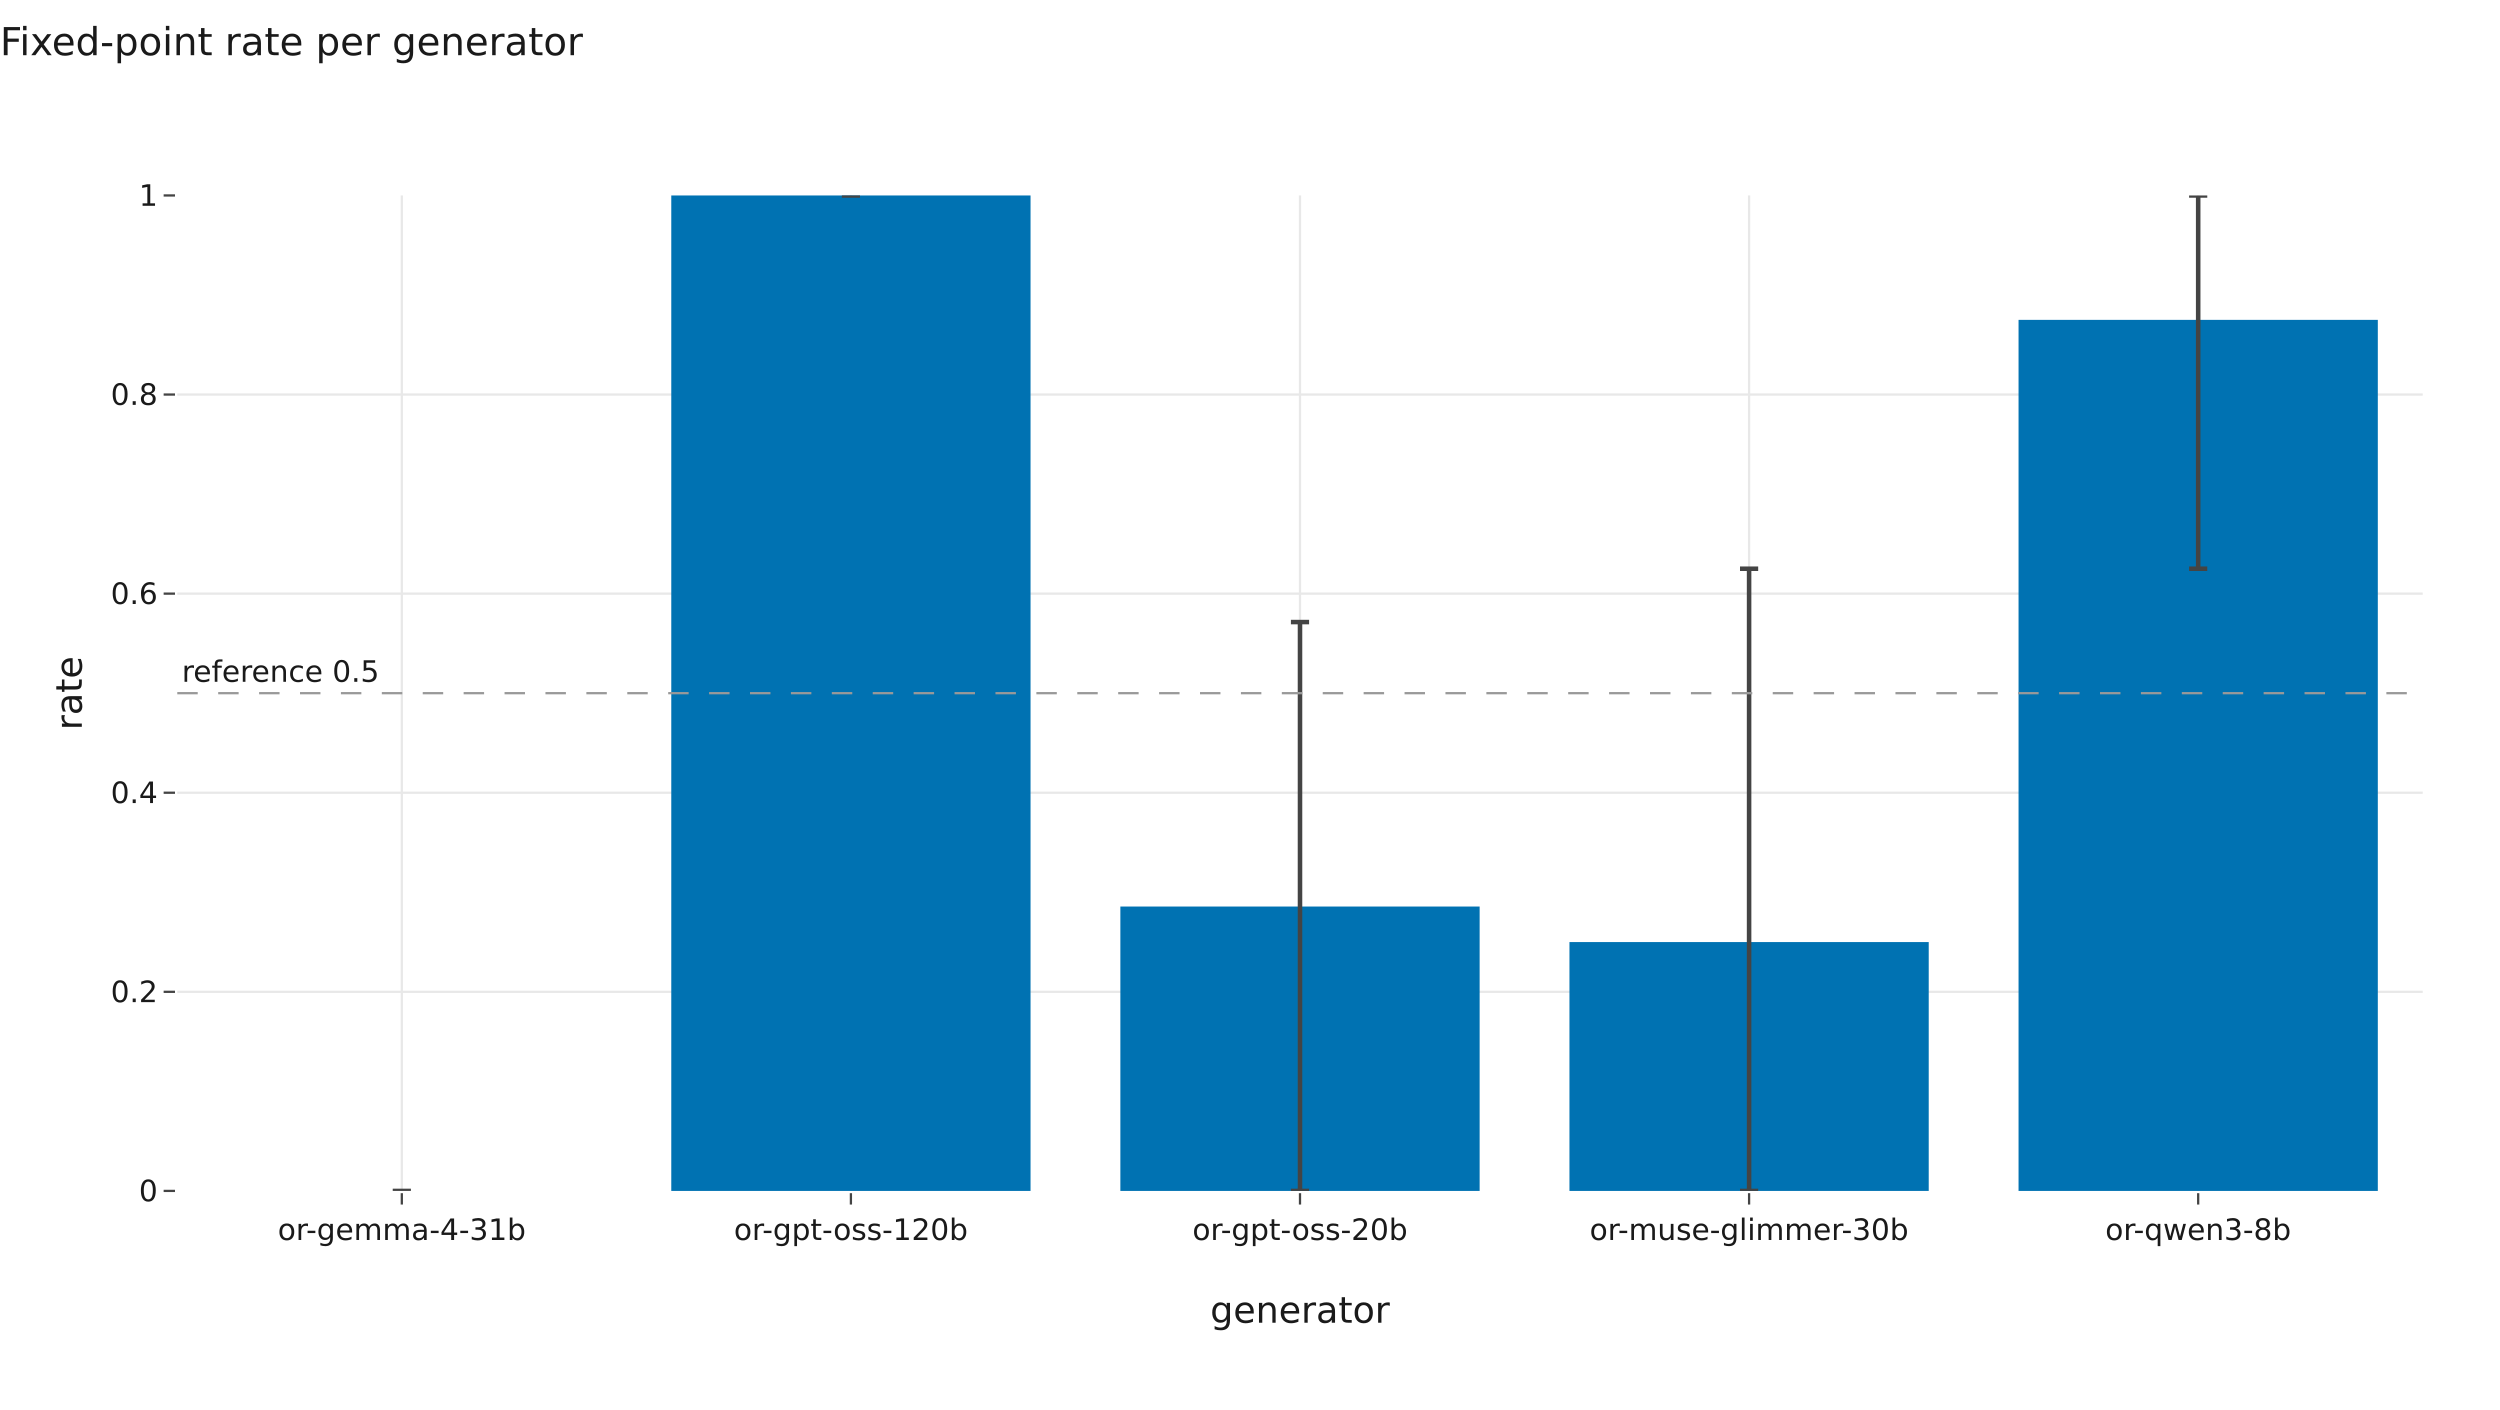
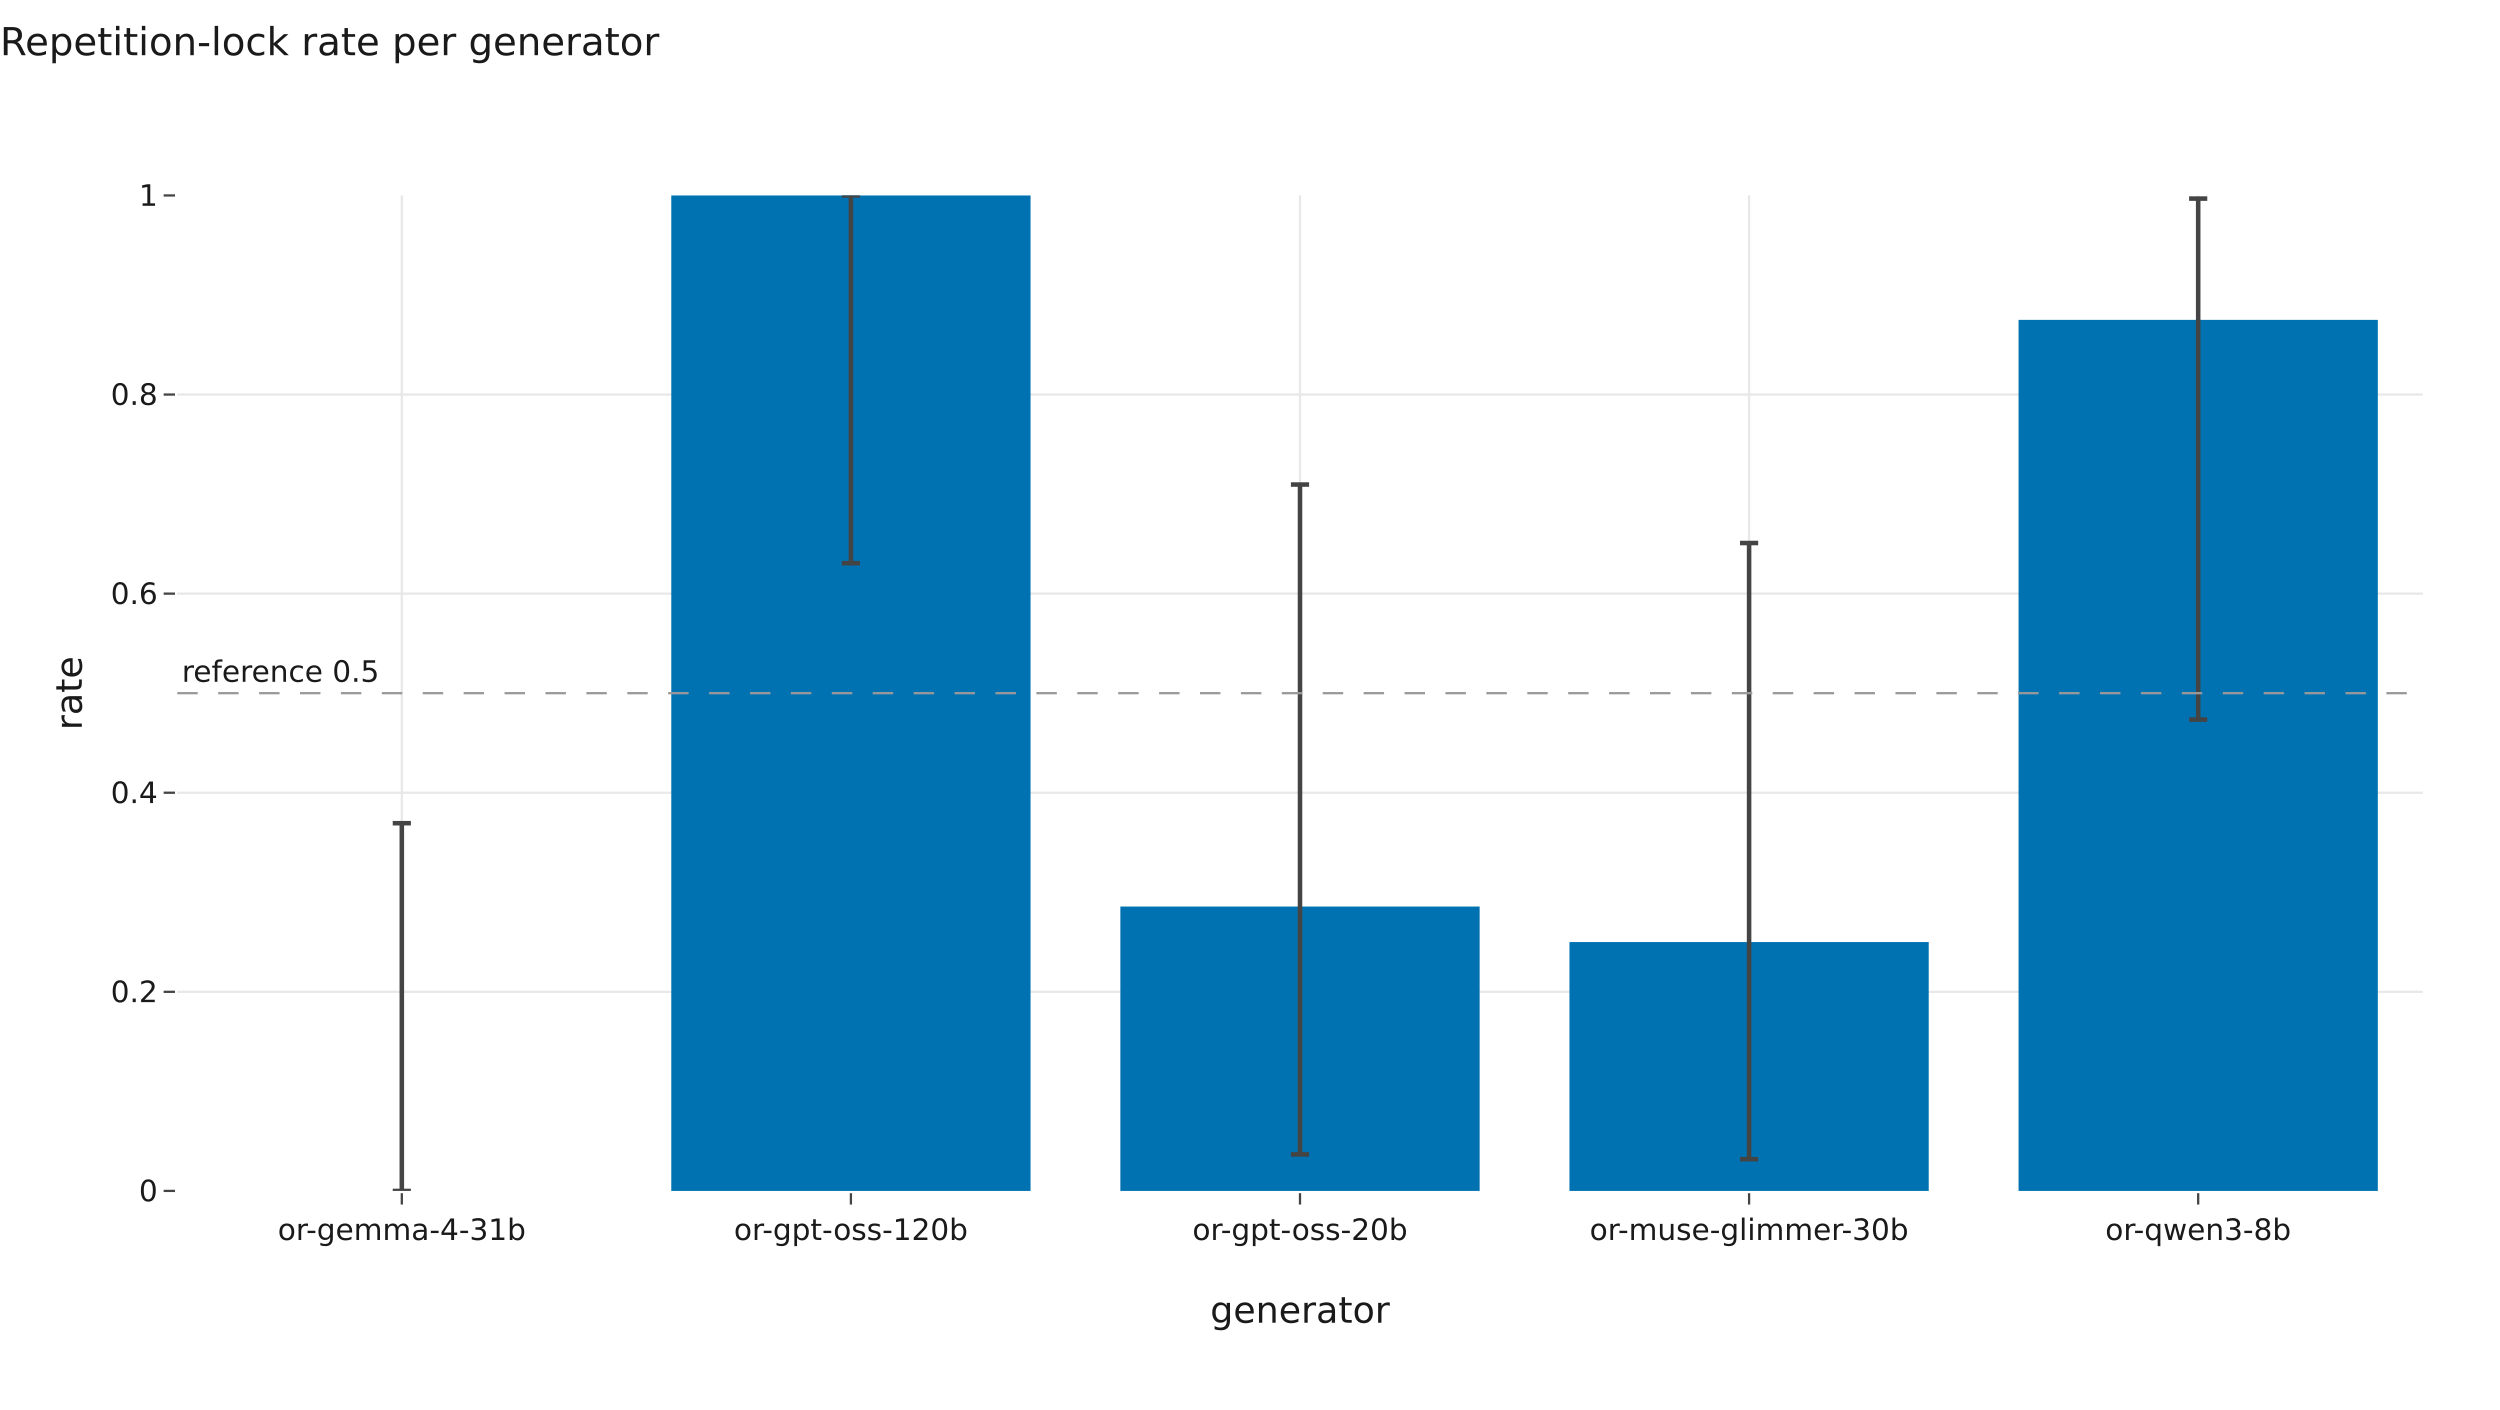
<svg xmlns="http://www.w3.org/2000/svg" class="main-svg" width="2200" height="1240" style="" viewBox="0 0 1100 620">
  <rect x="0" y="0" width="1100" height="620" style="fill: rgb(255, 255, 255); fill-opacity: 1;" />
-   <defs id="defs-a1fd08">
+   <defs id="defs-ce9379">
    <g class="clips">
-       <clipPath id="clipa1fd08xyplot" class="plotclip">
+       <clipPath id="clipce9379xyplot" class="plotclip">
        <rect width="988" height="438" />
      </clipPath>
-       <clipPath class="axesclip" id="clipa1fd08x">
+       <clipPath class="axesclip" id="clipce9379x">
        <rect x="78" y="0" width="988" height="620" />
      </clipPath>
-       <clipPath class="axesclip" id="clipa1fd08y">
+       <clipPath class="axesclip" id="clipce9379y">
        <rect x="0" y="86" width="1100" height="438" />
      </clipPath>
-       <clipPath class="axesclip" id="clipa1fd08xy">
+       <clipPath class="axesclip" id="clipce9379xy">
        <rect x="78" y="86" width="988" height="438" />
      </clipPath>
    </g>
    <g class="gradients" />
    <g class="patterns" />
  </defs>
  <g class="bglayer" />
  <g class="layer-below">
    <g class="imagelayer" />
    <g class="shapelayer" />
  </g>
  <g class="cartesianlayer">
    <g class="subplot xy">
      <g class="layer-subplot">
        <g class="shapelayer" />
        <g class="imagelayer" />
      </g>
      <g class="minor-gridlayer">
        <g class="x" />
        <g class="y" />
      </g>
      <g class="gridlayer">
        <g class="x">
          <path class="xgrid crisp" transform="translate(176.8,0)" d="M0,86v438" style="stroke: rgb(232, 232, 232); stroke-opacity: 1; stroke-width: 1px;" />
          <path class="xgrid crisp" transform="translate(374.4,0)" d="M0,86v438" style="stroke: rgb(232, 232, 232); stroke-opacity: 1; stroke-width: 1px;" />
          <path class="xgrid crisp" transform="translate(572,0)" d="M0,86v438" style="stroke: rgb(232, 232, 232); stroke-opacity: 1; stroke-width: 1px;" />
          <path class="xgrid crisp" transform="translate(769.6,0)" d="M0,86v438" style="stroke: rgb(232, 232, 232); stroke-opacity: 1; stroke-width: 1px;" />
          <path class="xgrid crisp" transform="translate(967.2,0)" d="M0,86v438" style="stroke: rgb(232, 232, 232); stroke-opacity: 1; stroke-width: 1px;" />
        </g>
        <g class="y">
          <path class="ygrid crisp" transform="translate(0,436.4)" d="M78,0h988" style="stroke: rgb(232, 232, 232); stroke-opacity: 1; stroke-width: 1px;" />
          <path class="ygrid crisp" transform="translate(0,348.8)" d="M78,0h988" style="stroke: rgb(232, 232, 232); stroke-opacity: 1; stroke-width: 1px;" />
          <path class="ygrid crisp" transform="translate(0,261.2)" d="M78,0h988" style="stroke: rgb(232, 232, 232); stroke-opacity: 1; stroke-width: 1px;" />
          <path class="ygrid crisp" transform="translate(0,173.6)" d="M78,0h988" style="stroke: rgb(232, 232, 232); stroke-opacity: 1; stroke-width: 1px;" />
        </g>
      </g>
      <g class="zerolinelayer" />
      <g class="layer-between">
        <g class="shapelayer" />
        <g class="imagelayer" />
      </g>
      <path class="xlines-below" />
      <path class="ylines-below" />
      <g class="overlines-below" />
      <g class="xaxislayer-below" />
      <g class="yaxislayer-below" />
      <g class="overaxes-below" />
      <g class="overplot">
-         <g class="xy" transform="translate(78,86)" clip-path="url(#clipa1fd08xyplot)">
+         <g class="xy" transform="translate(78,86)" clip-path="url(#clipce9379xyplot)">
          <g class="barlayer mlayer">
            <g class="trace bars" style="opacity: 1;">
              <g class="points">
                <g class="point">
                  <path d="M0,0Z" style="vector-effect: none; opacity: 1; stroke-width: 0px; fill: rgb(0, 114, 178); fill-opacity: 1;" />
                </g>
                <g class="point">
                  <path d="M217.36,438V0H375.44V438Z" style="vector-effect: none; opacity: 1; stroke-width: 0px; fill: rgb(0, 114, 178); fill-opacity: 1;" />
                </g>
                <g class="point">
                  <path d="M414.96,438V312.86H573.04V438Z" style="vector-effect: none; opacity: 1; stroke-width: 0px; fill: rgb(0, 114, 178); fill-opacity: 1;" />
                </g>
                <g class="point">
                  <path d="M612.56,438V328.5H770.64V438Z" style="vector-effect: none; opacity: 1; stroke-width: 0px; fill: rgb(0, 114, 178); fill-opacity: 1;" />
                </g>
                <g class="point">
                  <path d="M810.16,438V54.75H968.24V438Z" style="vector-effect: none; opacity: 1; stroke-width: 0px; fill: rgb(0, 114, 178); fill-opacity: 1;" />
                </g>
              </g>
              <g class="errorbar">
-                 <path class="yerror" d="M94.8,438h8m-4,0V438m-4,0h8" style="vector-effect: none; stroke-width: 2px; stroke: rgb(68, 68, 68); stroke-opacity: 1;" />
+                 <path class="yerror" d="M94.8,276.2h8m-4,0V438m-4,0h8" style="vector-effect: none; stroke-width: 2px; stroke: rgb(68, 68, 68); stroke-opacity: 1;" />
              </g>
              <g class="errorbar">
-                 <path class="yerror" d="M292.4,0h8m-4,0V0m-4,0h8" style="vector-effect: none; stroke-width: 2px; stroke: rgb(68, 68, 68); stroke-opacity: 1;" />
+                 <path class="yerror" d="M292.4,0h8m-4,0V161.8m-4,0h8" style="vector-effect: none; stroke-width: 2px; stroke: rgb(68, 68, 68); stroke-opacity: 1;" />
              </g>
              <g class="errorbar">
-                 <path class="yerror" d="M490,187.71h8m-4,0V438m-4,0h8" style="vector-effect: none; stroke-width: 2px; stroke: rgb(68, 68, 68); stroke-opacity: 1;" />
+                 <path class="yerror" d="M490,127.2h8m-4,0V421.93m-4,0h8" style="vector-effect: none; stroke-width: 2px; stroke: rgb(68, 68, 68); stroke-opacity: 1;" />
              </g>
              <g class="errorbar">
-                 <path class="yerror" d="M687.6,164.25h8m-4,0V438m-4,0h8" style="vector-effect: none; stroke-width: 2px; stroke: rgb(68, 68, 68); stroke-opacity: 1;" />
+                 <path class="yerror" d="M687.6,152.93h8m-4,0V424.05m-4,0h8" style="vector-effect: none; stroke-width: 2px; stroke: rgb(68, 68, 68); stroke-opacity: 1;" />
              </g>
              <g class="errorbar">
-                 <path class="yerror" d="M885.2,0h8m-4,0V164.25m-4,0h8" style="vector-effect: none; stroke-width: 2px; stroke: rgb(68, 68, 68); stroke-opacity: 1;" />
+                 <path class="yerror" d="M885.2,1.38h8m-4,0V230.61m-4,0h8" style="vector-effect: none; stroke-width: 2px; stroke: rgb(68, 68, 68); stroke-opacity: 1;" />
              </g>
            </g>
          </g>
        </g>
      </g>
      <g class="zerolinelayer-above" />
      <path class="xlines-above crisp" d="" style="fill: none; stroke-width: 1px; stroke: rgb(0, 0, 0); stroke-opacity: 0;" />
      <path class="ylines-above crisp" d="" style="fill: none; stroke-width: 1px; stroke: rgb(0, 0, 0); stroke-opacity: 0;" />
      <g class="overlines-above" />
      <g class="xaxislayer-above">
        <path class="xtick ticks crisp" d="M0,525v5" transform="translate(176.8,0)" style="stroke: rgb(68, 68, 68); stroke-opacity: 1; stroke-width: 1px;" />
        <path class="xtick ticks crisp" d="M0,525v5" transform="translate(374.4,0)" style="stroke: rgb(68, 68, 68); stroke-opacity: 1; stroke-width: 1px;" />
        <path class="xtick ticks crisp" d="M0,525v5" transform="translate(572,0)" style="stroke: rgb(68, 68, 68); stroke-opacity: 1; stroke-width: 1px;" />
        <path class="xtick ticks crisp" d="M0,525v5" transform="translate(769.6,0)" style="stroke: rgb(68, 68, 68); stroke-opacity: 1; stroke-width: 1px;" />
        <path class="xtick ticks crisp" d="M0,525v5" transform="translate(967.2,0)" style="stroke: rgb(68, 68, 68); stroke-opacity: 1; stroke-width: 1px;" />
        <g class="xtick">
          <text text-anchor="middle" x="0" y="545.6" transform="translate(176.8,0)" style="font-family: 'DejaVu Sans', 'Segoe UI', Helvetica, Arial, sans-serif; font-size: 13px; fill: rgb(26, 26, 26); fill-opacity: 1; white-space: pre;">or-gemma-4-31b</text>
        </g>
        <g class="xtick">
          <text text-anchor="middle" x="0" y="545.6" transform="translate(374.4,0)" style="font-family: 'DejaVu Sans', 'Segoe UI', Helvetica, Arial, sans-serif; font-size: 13px; fill: rgb(26, 26, 26); fill-opacity: 1; white-space: pre;">or-gpt-oss-120b</text>
        </g>
        <g class="xtick">
          <text text-anchor="middle" x="0" y="545.6" transform="translate(572,0)" style="font-family: 'DejaVu Sans', 'Segoe UI', Helvetica, Arial, sans-serif; font-size: 13px; fill: rgb(26, 26, 26); fill-opacity: 1; white-space: pre;">or-gpt-oss-20b</text>
        </g>
        <g class="xtick">
          <text text-anchor="middle" x="0" y="545.6" transform="translate(769.6,0)" style="font-family: 'DejaVu Sans', 'Segoe UI', Helvetica, Arial, sans-serif; font-size: 13px; fill: rgb(26, 26, 26); fill-opacity: 1; white-space: pre;">or-muse-glimmer-30b</text>
        </g>
        <g class="xtick">
          <text text-anchor="middle" x="0" y="545.6" transform="translate(967.2,0)" style="font-family: 'DejaVu Sans', 'Segoe UI', Helvetica, Arial, sans-serif; font-size: 13px; fill: rgb(26, 26, 26); fill-opacity: 1; white-space: pre;">or-qwen3-8b</text>
        </g>
      </g>
      <g class="yaxislayer-above">
        <path class="ytick ticks crisp" d="M77,0h-5" transform="translate(0,524)" style="stroke: rgb(68, 68, 68); stroke-opacity: 1; stroke-width: 1px;" />
        <path class="ytick ticks crisp" d="M77,0h-5" transform="translate(0,436.4)" style="stroke: rgb(68, 68, 68); stroke-opacity: 1; stroke-width: 1px;" />
        <path class="ytick ticks crisp" d="M77,0h-5" transform="translate(0,348.8)" style="stroke: rgb(68, 68, 68); stroke-opacity: 1; stroke-width: 1px;" />
        <path class="ytick ticks crisp" d="M77,0h-5" transform="translate(0,261.2)" style="stroke: rgb(68, 68, 68); stroke-opacity: 1; stroke-width: 1px;" />
        <path class="ytick ticks crisp" d="M77,0h-5" transform="translate(0,173.6)" style="stroke: rgb(68, 68, 68); stroke-opacity: 1; stroke-width: 1px;" />
        <path class="ytick ticks crisp" d="M77,0h-5" transform="translate(0,86)" style="stroke: rgb(68, 68, 68); stroke-opacity: 1; stroke-width: 1px;" />
        <g class="ytick">
          <text text-anchor="end" x="69.4" y="4.55" transform="translate(0,524)" style="font-family: 'DejaVu Sans', 'Segoe UI', Helvetica, Arial, sans-serif; font-size: 13px; fill: rgb(26, 26, 26); fill-opacity: 1; white-space: pre;">0</text>
        </g>
        <g class="ytick">
          <text text-anchor="end" x="69.4" y="4.55" style="font-family: 'DejaVu Sans', 'Segoe UI', Helvetica, Arial, sans-serif; font-size: 13px; fill: rgb(26, 26, 26); fill-opacity: 1; white-space: pre;" transform="translate(0,436.4)">0.2</text>
        </g>
        <g class="ytick">
          <text text-anchor="end" x="69.4" y="4.55" style="font-family: 'DejaVu Sans', 'Segoe UI', Helvetica, Arial, sans-serif; font-size: 13px; fill: rgb(26, 26, 26); fill-opacity: 1; white-space: pre;" transform="translate(0,348.8)">0.4</text>
        </g>
        <g class="ytick">
          <text text-anchor="end" x="69.4" y="4.55" style="font-family: 'DejaVu Sans', 'Segoe UI', Helvetica, Arial, sans-serif; font-size: 13px; fill: rgb(26, 26, 26); fill-opacity: 1; white-space: pre;" transform="translate(0,261.2)">0.6</text>
        </g>
        <g class="ytick">
          <text text-anchor="end" x="69.4" y="4.55" style="font-family: 'DejaVu Sans', 'Segoe UI', Helvetica, Arial, sans-serif; font-size: 13px; fill: rgb(26, 26, 26); fill-opacity: 1; white-space: pre;" transform="translate(0,173.6)">0.8</text>
        </g>
        <g class="ytick">
          <text text-anchor="end" x="69.4" y="4.55" style="font-family: 'DejaVu Sans', 'Segoe UI', Helvetica, Arial, sans-serif; font-size: 13px; fill: rgb(26, 26, 26); fill-opacity: 1; white-space: pre;" transform="translate(0,86)">1</text>
        </g>
      </g>
      <g class="overaxes-above" />
    </g>
  </g>
  <g class="polarlayer" />
  <g class="smithlayer" />
  <g class="ternarylayer" />
  <g class="geolayer" />
  <g class="funnelarealayer" />
  <g class="pielayer" />
  <g class="iciclelayer" />
  <g class="treemaplayer" />
  <g class="sunburstlayer" />
  <g class="glimages" />
-   <defs id="topdefs-a1fd08">
+   <defs id="topdefs-ce9379">
    <g class="clips" />
  </defs>
  <g class="layer-above">
    <g class="imagelayer" />
    <g class="shapelayer">
-       <g class="shape-group" data-index="0" clip-path="url(#clipa1fd08y)">
+       <g class="shape-group" data-index="0" clip-path="url(#clipce9379y)">
        <path data-index="0" fill-rule="evenodd" d="M78,305L1066,305" style="opacity: 1; stroke: rgb(153, 153, 153); stroke-opacity: 1; fill: rgb(0, 0, 0); fill-opacity: 0; stroke-dasharray: 9px, 9px; stroke-width: 1px;" />
      </g>
    </g>
  </g>
  <g class="infolayer">
    <g class="g-gtitle">
-       <text class="gtitle" x="0" y="12.4" text-anchor="start" dy="0.7em" style="opacity: 1; font-family: 'DejaVu Sans', 'Segoe UI', Helvetica, Arial, sans-serif; font-size: 17px; fill: rgb(26, 26, 26); fill-opacity: 1; white-space: pre;">Fixed-point rate per generator</text>
+       <text class="gtitle" x="0" y="12.4" text-anchor="start" dy="0.7em" style="opacity: 1; font-family: 'DejaVu Sans', 'Segoe UI', Helvetica, Arial, sans-serif; font-size: 17px; fill: rgb(26, 26, 26); fill-opacity: 1; white-space: pre;">Repetition-lock rate per generator</text>
    </g>
    <g class="g-xtitle">
      <text class="xtitle" x="572" y="582" text-anchor="middle" style="opacity: 1; font-family: 'DejaVu Sans', 'Segoe UI', Helvetica, Arial, sans-serif; font-size: 16px; fill: rgb(26, 26, 26); fill-opacity: 1; white-space: pre;">generator</text>
    </g>
    <g class="g-ytitle">
      <text class="ytitle" transform="rotate(-90,36,305)" x="36" y="305" text-anchor="middle" style="opacity: 1; font-family: 'DejaVu Sans', 'Segoe UI', Helvetica, Arial, sans-serif; font-size: 16px; fill: rgb(26, 26, 26); fill-opacity: 1; white-space: pre;">rate</text>
    </g>
    <g class="annotation" data-index="0" style="opacity: 1;">
      <g class="annotation-text-g" transform="rotate(0,123.5,295.5)">
        <g class="cursor-pointer" transform="translate(78,286)">
          <rect class="bg" x="0.5" y="0.5" width="90" height="18" style="stroke-width: 1px; stroke: rgb(0, 0, 0); stroke-opacity: 0; fill: rgb(0, 0, 0); fill-opacity: 0;" />
          <text class="annotation-text" text-anchor="middle" x="45.445" y="14" style="font-family: 'DejaVu Sans', 'Segoe UI', Helvetica, Arial, sans-serif; font-size: 13px; fill: rgb(26, 26, 26); fill-opacity: 1; white-space: pre;">reference 0.5</text>
        </g>
      </g>
    </g>
  </g>
</svg>
